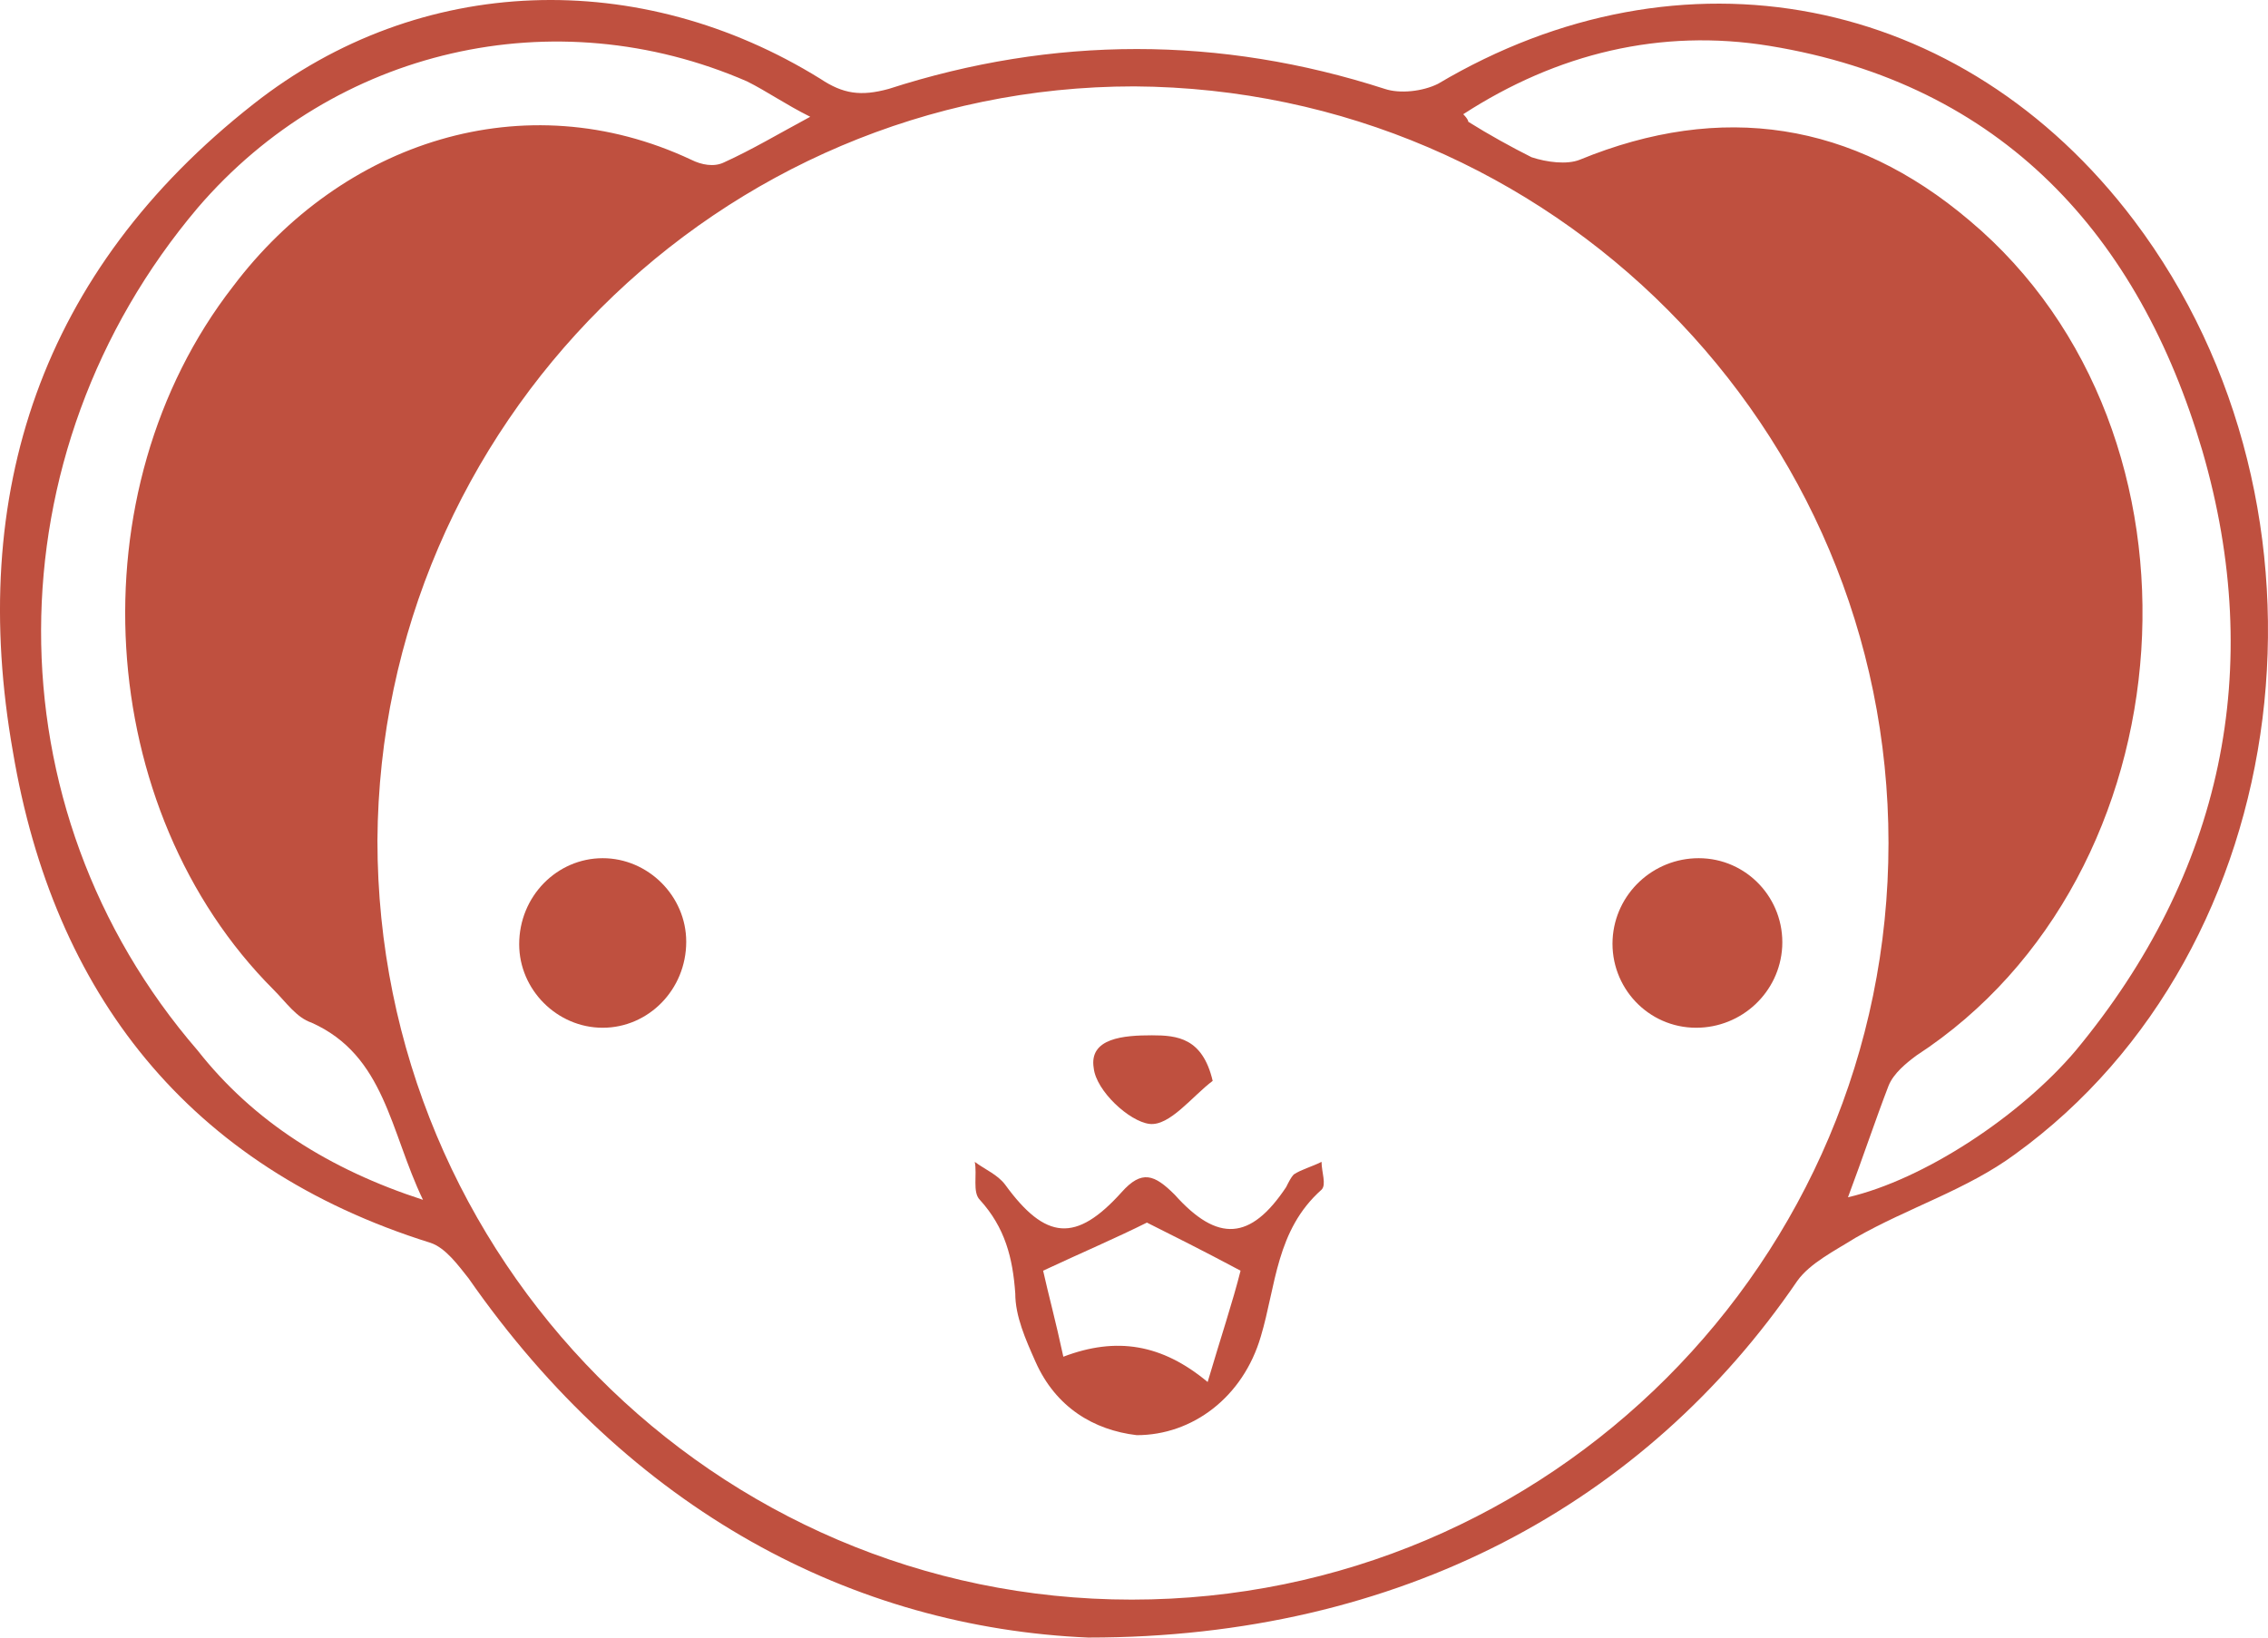
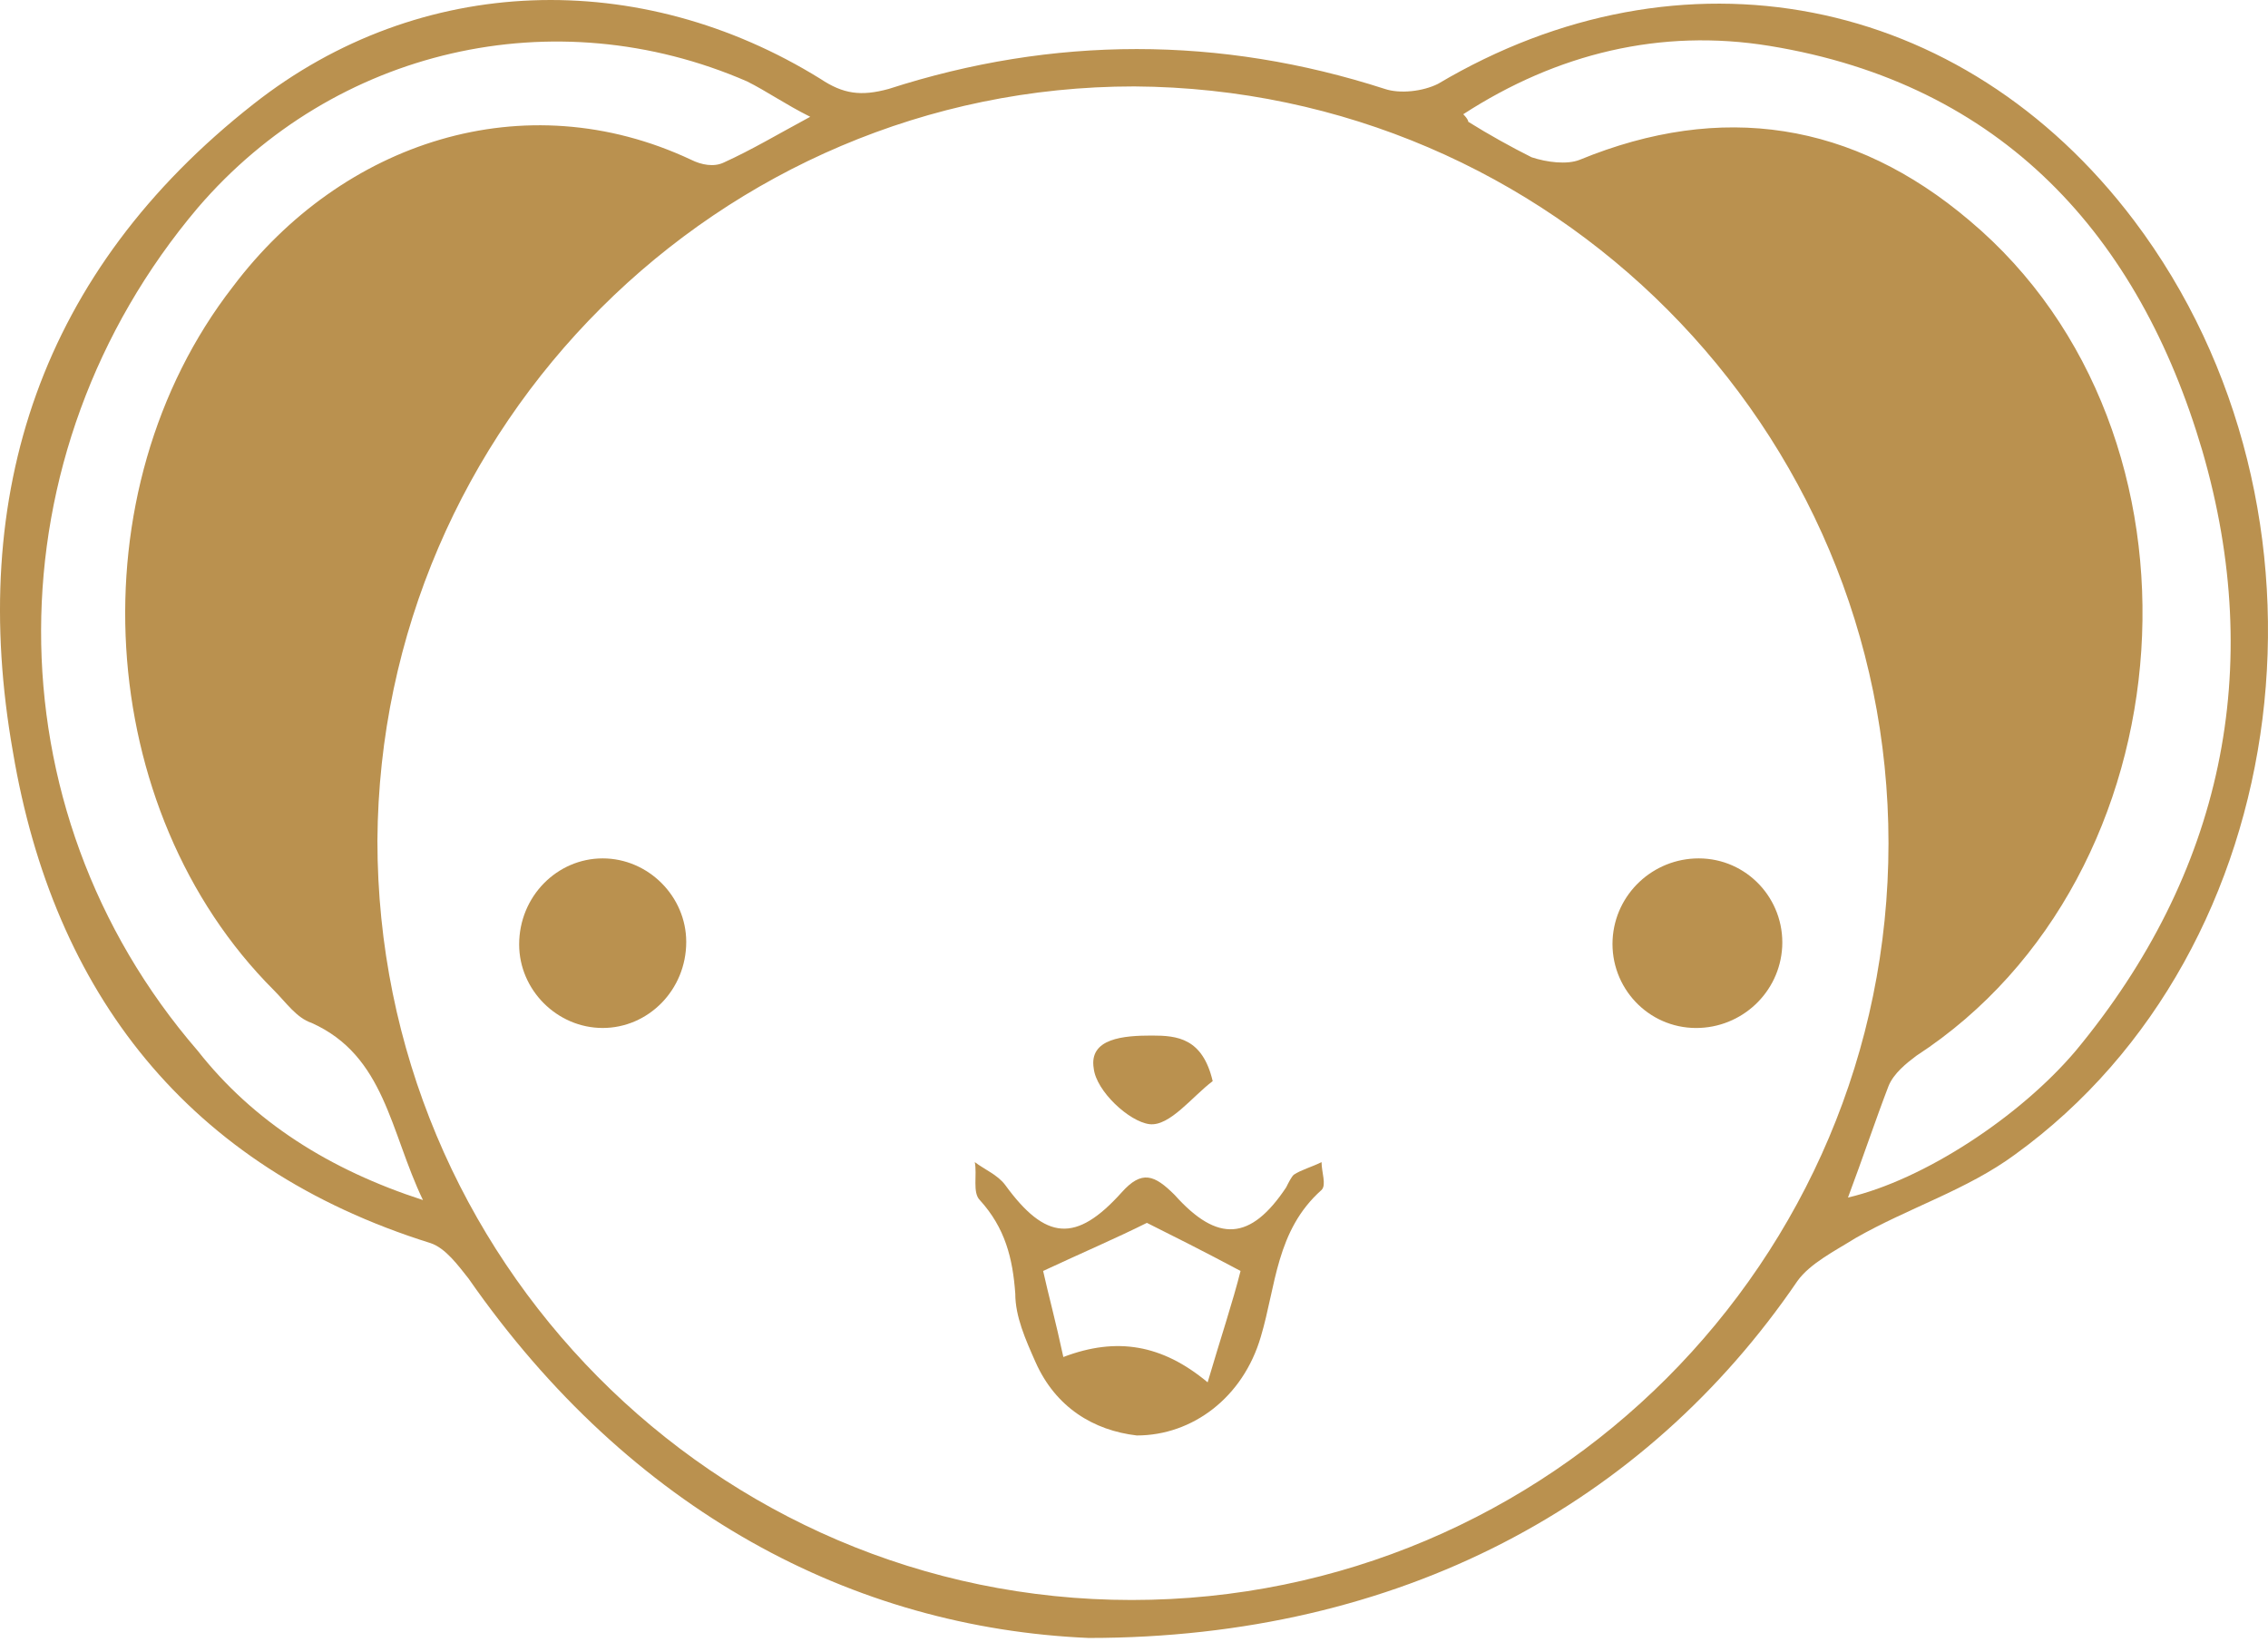
- <svg xmlns="http://www.w3.org/2000/svg" width="72" height="52" viewBox="0 0 72 52" fill="none">
-   <path d="M34.561 52C27.088 51.679 20.017 47.982 14.874 40.59C14.553 40.188 14.151 39.626 13.669 39.465C5.955 37.054 1.697 31.51 0.411 23.876C-1.036 15.68 1.295 8.609 8.044 3.306C13.348 -0.873 20.338 -1.033 26.043 2.502C26.766 2.984 27.329 3.065 28.213 2.823C33.436 1.135 38.739 1.135 43.962 2.823C44.444 2.984 45.167 2.903 45.65 2.662C53.364 -1.918 62.283 -0.23 67.747 7.001C74.657 16.161 72.97 30.143 63.97 36.651C62.444 37.776 60.596 38.339 58.908 39.303C58.265 39.705 57.462 40.107 57.06 40.669C52.238 47.741 44.444 51.999 34.561 51.999L34.561 52ZM36.007 2.743C22.829 2.743 12.062 13.511 11.982 26.689C11.982 39.947 22.668 50.794 35.927 50.794C49.185 50.794 59.952 40.027 59.952 26.769C59.952 13.591 49.265 2.824 36.007 2.743ZM13.428 38.099C12.383 35.929 12.223 33.518 9.892 32.474C9.41 32.313 9.088 31.831 8.687 31.429C2.982 25.724 2.339 15.6 7.401 9.091C10.856 4.511 16.642 2.583 21.945 5.073C22.266 5.234 22.668 5.314 22.99 5.154C23.874 4.752 24.678 4.27 25.722 3.708C24.918 3.306 24.356 2.904 23.713 2.583C17.606 -0.069 10.615 1.538 6.276 6.6C-0.313 14.395 -0.393 25.644 6.276 33.358C8.044 35.608 10.455 37.134 13.428 38.099ZM58.667 38.018C61.077 37.455 64.13 35.446 65.898 33.357C70.559 27.733 71.925 21.224 69.916 14.314C67.907 7.483 63.568 2.663 56.175 1.457C52.72 0.894 49.426 1.698 46.452 3.627C46.614 3.788 46.614 3.868 46.614 3.868C47.256 4.27 47.979 4.671 48.622 4.993C49.104 5.153 49.747 5.234 50.149 5.073C54.649 3.225 58.827 3.868 62.523 7.001C70.559 13.751 69.594 27.813 60.836 33.518C60.514 33.759 60.112 34.081 59.952 34.482C59.55 35.527 59.148 36.732 58.666 38.018L58.667 38.018Z" fill="#BF503F" />
-   <path d="M36.088 45.572C34.722 45.411 33.516 44.688 32.874 43.242C32.553 42.519 32.231 41.795 32.231 41.072C32.151 39.947 31.91 38.983 31.106 38.099C30.865 37.858 31.026 37.295 30.945 36.894C31.267 37.135 31.668 37.296 31.909 37.617C33.195 39.385 34.159 39.465 35.606 37.858C36.249 37.135 36.651 37.295 37.294 37.938C38.66 39.465 39.704 39.384 40.829 37.697C40.909 37.536 40.99 37.376 41.07 37.295C41.311 37.134 41.633 37.054 41.954 36.893C41.954 37.215 42.115 37.616 41.954 37.777C40.508 39.063 40.508 40.831 40.026 42.438C39.463 44.366 37.856 45.572 36.088 45.572L36.088 45.572ZM33.757 43.081C35.445 42.438 36.891 42.679 38.338 43.884C38.74 42.519 39.142 41.313 39.383 40.349C38.177 39.706 37.213 39.224 36.41 38.822C35.446 39.304 34.321 39.786 33.115 40.349C33.275 41.072 33.516 41.956 33.757 43.081Z" fill="#BF503F" />
-   <path d="M21.785 29.903C21.785 31.43 20.58 32.635 19.133 32.635C17.687 32.635 16.482 31.429 16.482 29.983C16.482 28.456 17.686 27.251 19.133 27.251C20.579 27.251 21.785 28.457 21.785 29.903Z" fill="#BF503F" />
-   <path d="M53.926 27.251C55.453 27.251 56.658 28.537 56.578 30.064C56.498 31.51 55.292 32.635 53.846 32.635C52.319 32.635 51.114 31.349 51.194 29.823C51.274 28.376 52.48 27.251 53.926 27.251Z" fill="#BF503F" />
-   <path d="M38.498 34.322C37.855 34.804 37.132 35.768 36.489 35.688C35.847 35.608 34.802 34.643 34.722 33.92C34.561 32.956 35.686 32.875 36.57 32.875C37.373 32.875 38.177 32.956 38.498 34.322Z" fill="#BF503F" />
+ <svg xmlns="http://www.w3.org/2000/svg" width="105" height="76" viewBox="0 0 105 76" fill="none">
+   <path d="M50.401 75.833C39.504 75.365 29.192 69.974 21.692 59.193C21.224 58.607 20.637 57.787 19.934 57.553C8.685 54.037 2.474 45.952 0.6 34.819C-1.511 22.867 1.888 12.555 11.731 4.821C19.465 -1.273 29.66 -1.506 37.98 3.649C39.034 4.352 39.855 4.469 41.144 4.117C48.76 1.656 56.495 1.656 64.112 4.117C64.815 4.352 65.869 4.234 66.573 3.883C77.823 -2.797 90.829 -0.336 98.798 10.21C108.875 23.569 106.414 43.958 93.29 53.45C91.064 55.09 88.369 55.911 85.908 57.317C84.97 57.903 83.799 58.489 83.213 59.309C76.181 69.622 64.814 75.833 50.402 75.833L50.401 75.833ZM52.51 4.001C33.292 4.001 17.59 19.704 17.473 38.921C17.473 58.255 33.058 74.075 52.393 74.075C71.728 74.075 87.43 58.373 87.43 39.038C87.43 19.82 71.845 4.118 52.51 4.001ZM19.582 55.56C18.059 52.396 17.825 48.881 14.426 47.358C13.723 47.123 13.254 46.42 12.669 45.834C4.348 37.514 3.412 22.75 10.793 13.258C15.832 6.578 24.269 3.766 32.003 7.399C32.472 7.633 33.058 7.75 33.527 7.516C34.816 6.93 35.988 6.227 37.511 5.407C36.339 4.821 35.519 4.235 34.581 3.766C25.676 -0.101 15.481 2.243 9.153 9.625C-0.456 20.992 -0.573 37.398 9.153 48.647C11.731 51.928 15.247 54.154 19.582 55.56ZM85.555 55.443C89.071 54.622 93.523 51.693 96.101 48.646C102.898 40.444 104.89 30.952 101.961 20.874C99.031 10.913 92.704 3.883 81.922 2.125C76.884 1.304 72.079 2.476 67.743 5.289C67.978 5.523 67.978 5.64 67.978 5.64C68.916 6.226 69.97 6.812 70.908 7.281C71.611 7.515 72.548 7.632 73.134 7.398C79.696 4.703 85.79 5.64 91.18 10.21C102.898 20.053 101.492 40.56 88.719 48.88C88.25 49.232 87.664 49.701 87.43 50.286C86.844 51.81 86.258 53.568 85.555 55.442L85.555 55.443Z" fill="#BA914F" />
+   <path d="M52.628 66.458C50.636 66.224 48.878 65.169 47.941 63.061C47.473 62.006 47.004 60.952 47.004 59.896C46.887 58.256 46.535 56.85 45.363 55.561C45.012 55.209 45.246 54.389 45.129 53.803C45.597 54.155 46.183 54.39 46.535 54.858C48.41 57.436 49.816 57.553 51.925 55.209C52.863 54.155 53.449 54.389 54.386 55.326C56.379 57.553 57.902 57.435 59.543 54.975C59.66 54.74 59.777 54.507 59.894 54.389C60.246 54.154 60.715 54.037 61.183 53.803C61.183 54.271 61.418 54.857 61.183 55.092C59.074 56.967 59.074 59.545 58.371 61.888C57.55 64.701 55.206 66.458 52.629 66.458L52.628 66.458ZM49.229 62.826C51.691 61.888 53.8 62.24 55.909 63.998C56.495 62.006 57.081 60.248 57.433 58.842C55.675 57.904 54.269 57.201 53.097 56.615C51.691 57.318 50.051 58.021 48.293 58.842C48.526 59.896 48.878 61.185 49.229 62.826Z" fill="#BA914F" />
+   <path d="M31.77 43.608C31.77 45.835 30.012 47.592 27.902 47.592C25.794 47.592 24.035 45.835 24.035 43.725C24.035 41.498 25.793 39.741 27.902 39.741C30.011 39.741 31.77 41.499 31.77 43.608Z" fill="#BA914F" />
+   <path d="M78.642 39.741C80.869 39.741 82.626 41.616 82.509 43.843C82.392 45.952 80.634 47.593 78.525 47.593C76.299 47.593 74.541 45.718 74.658 43.491C74.775 41.382 76.533 39.741 78.642 39.741Z" fill="#BA914F" />
+   <path d="M56.143 50.053C55.206 50.756 54.151 52.162 53.214 52.045C52.276 51.928 50.753 50.521 50.636 49.467C50.401 48.061 52.042 47.943 53.331 47.943C54.503 47.943 55.675 48.061 56.143 50.053Z" fill="#BA914F" />
</svg>
